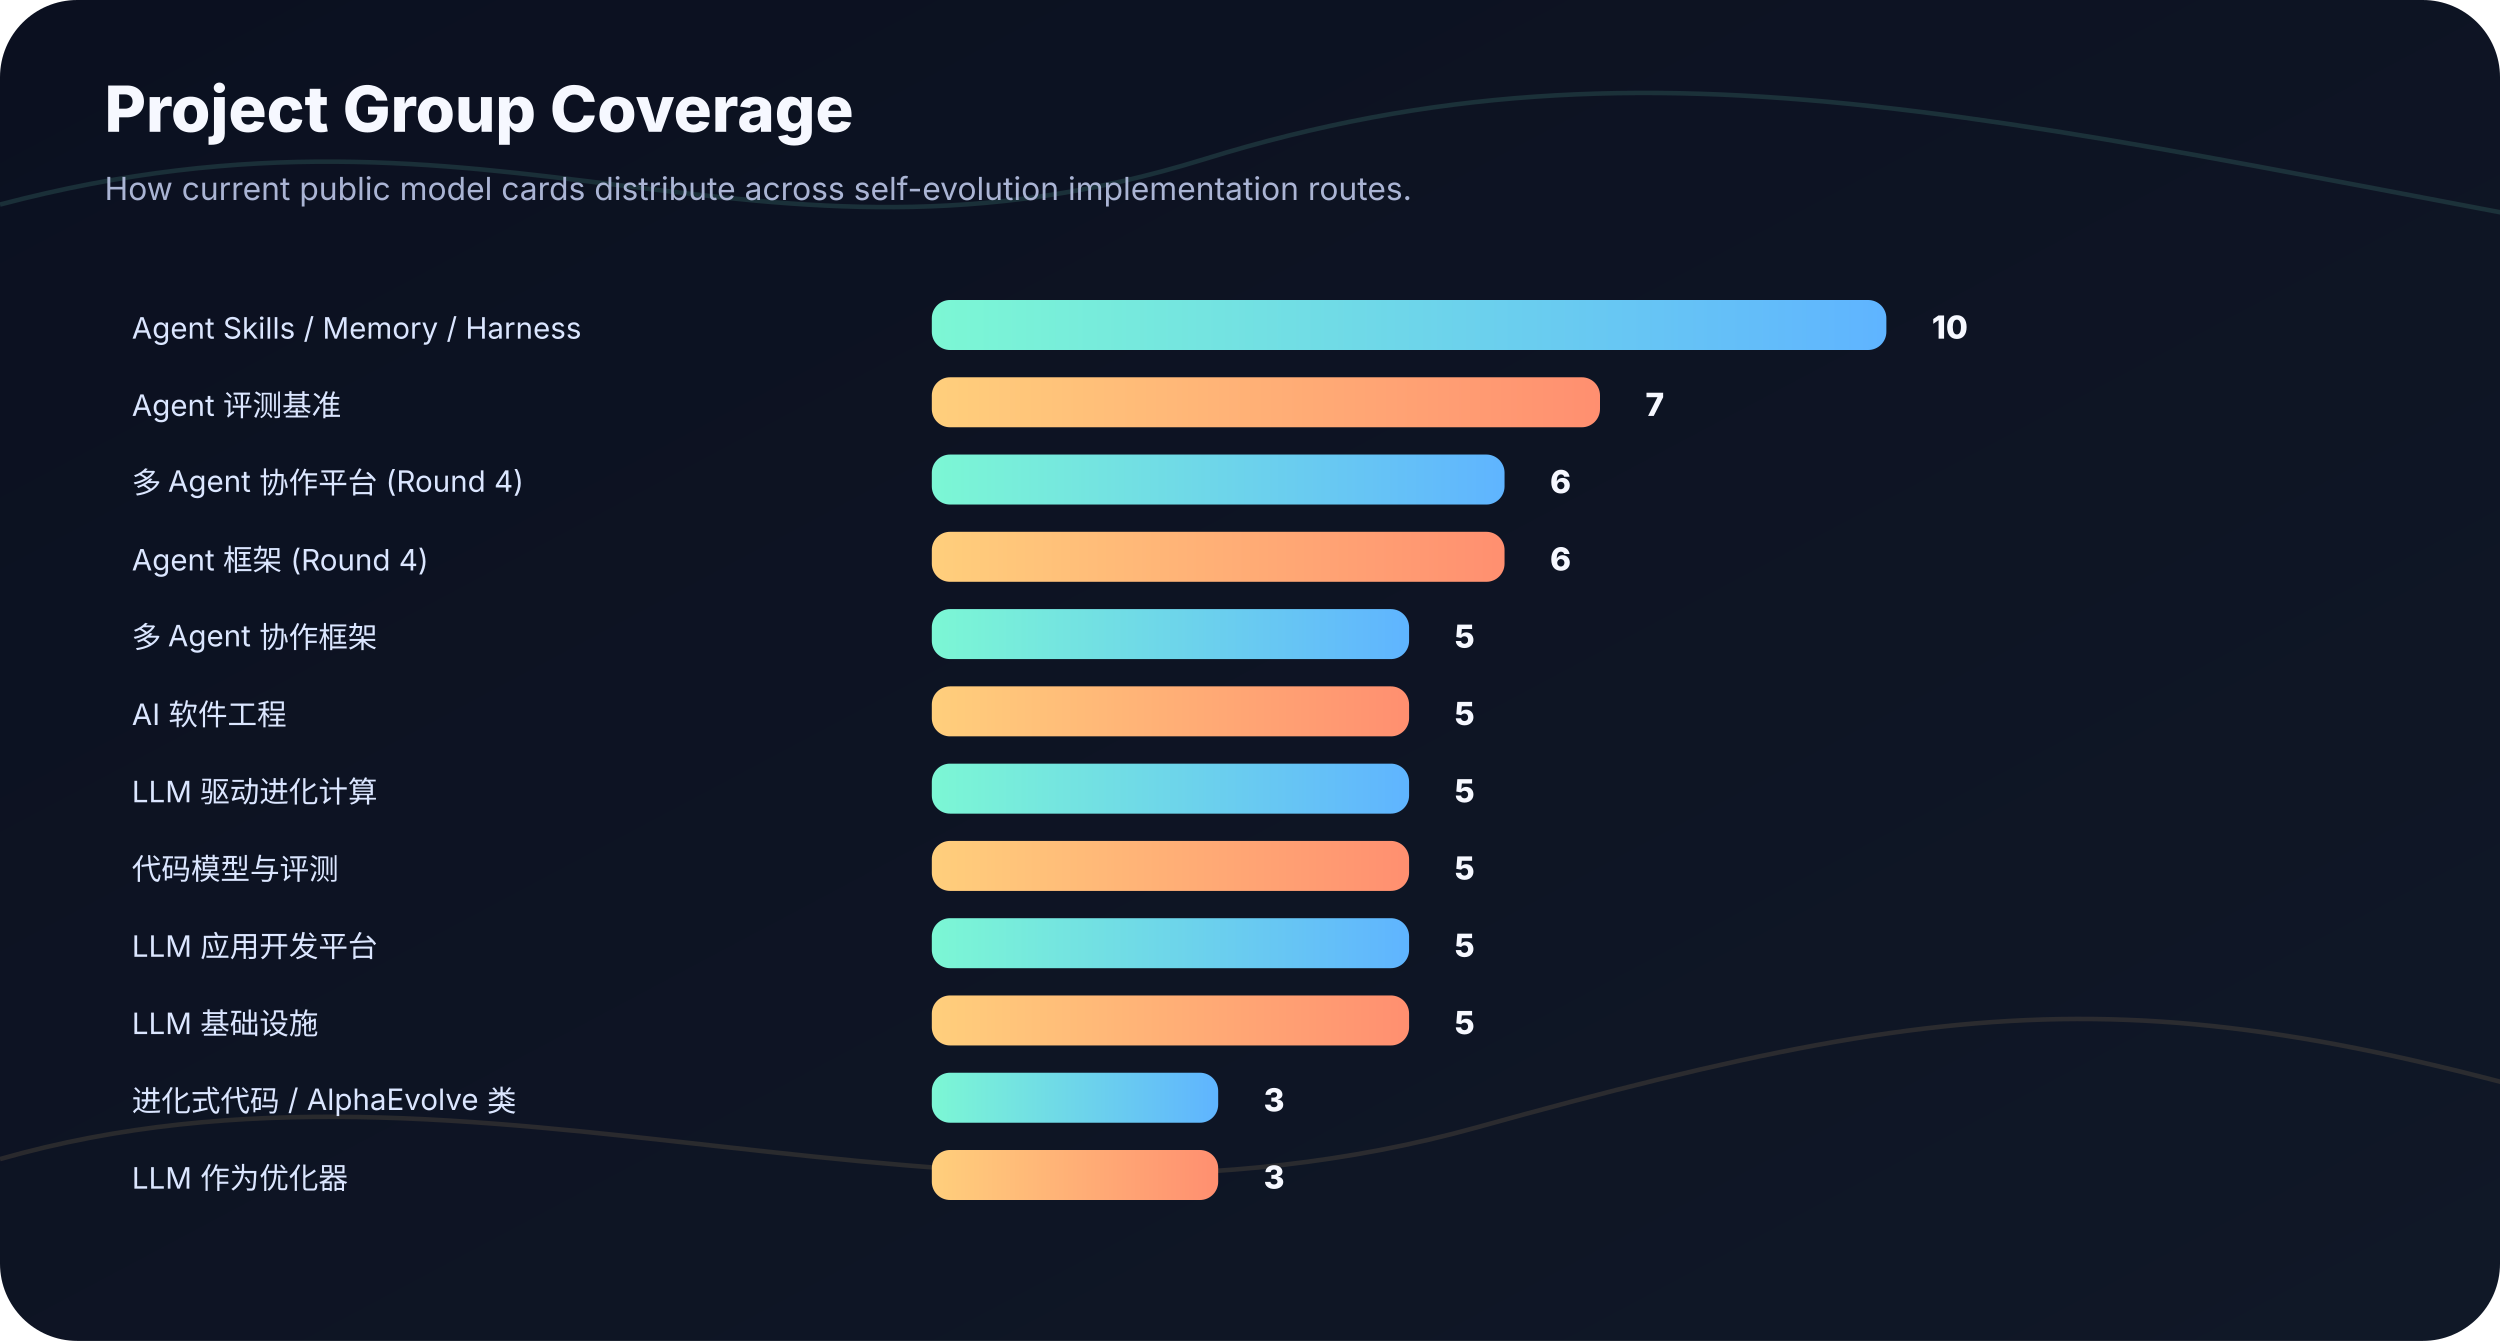
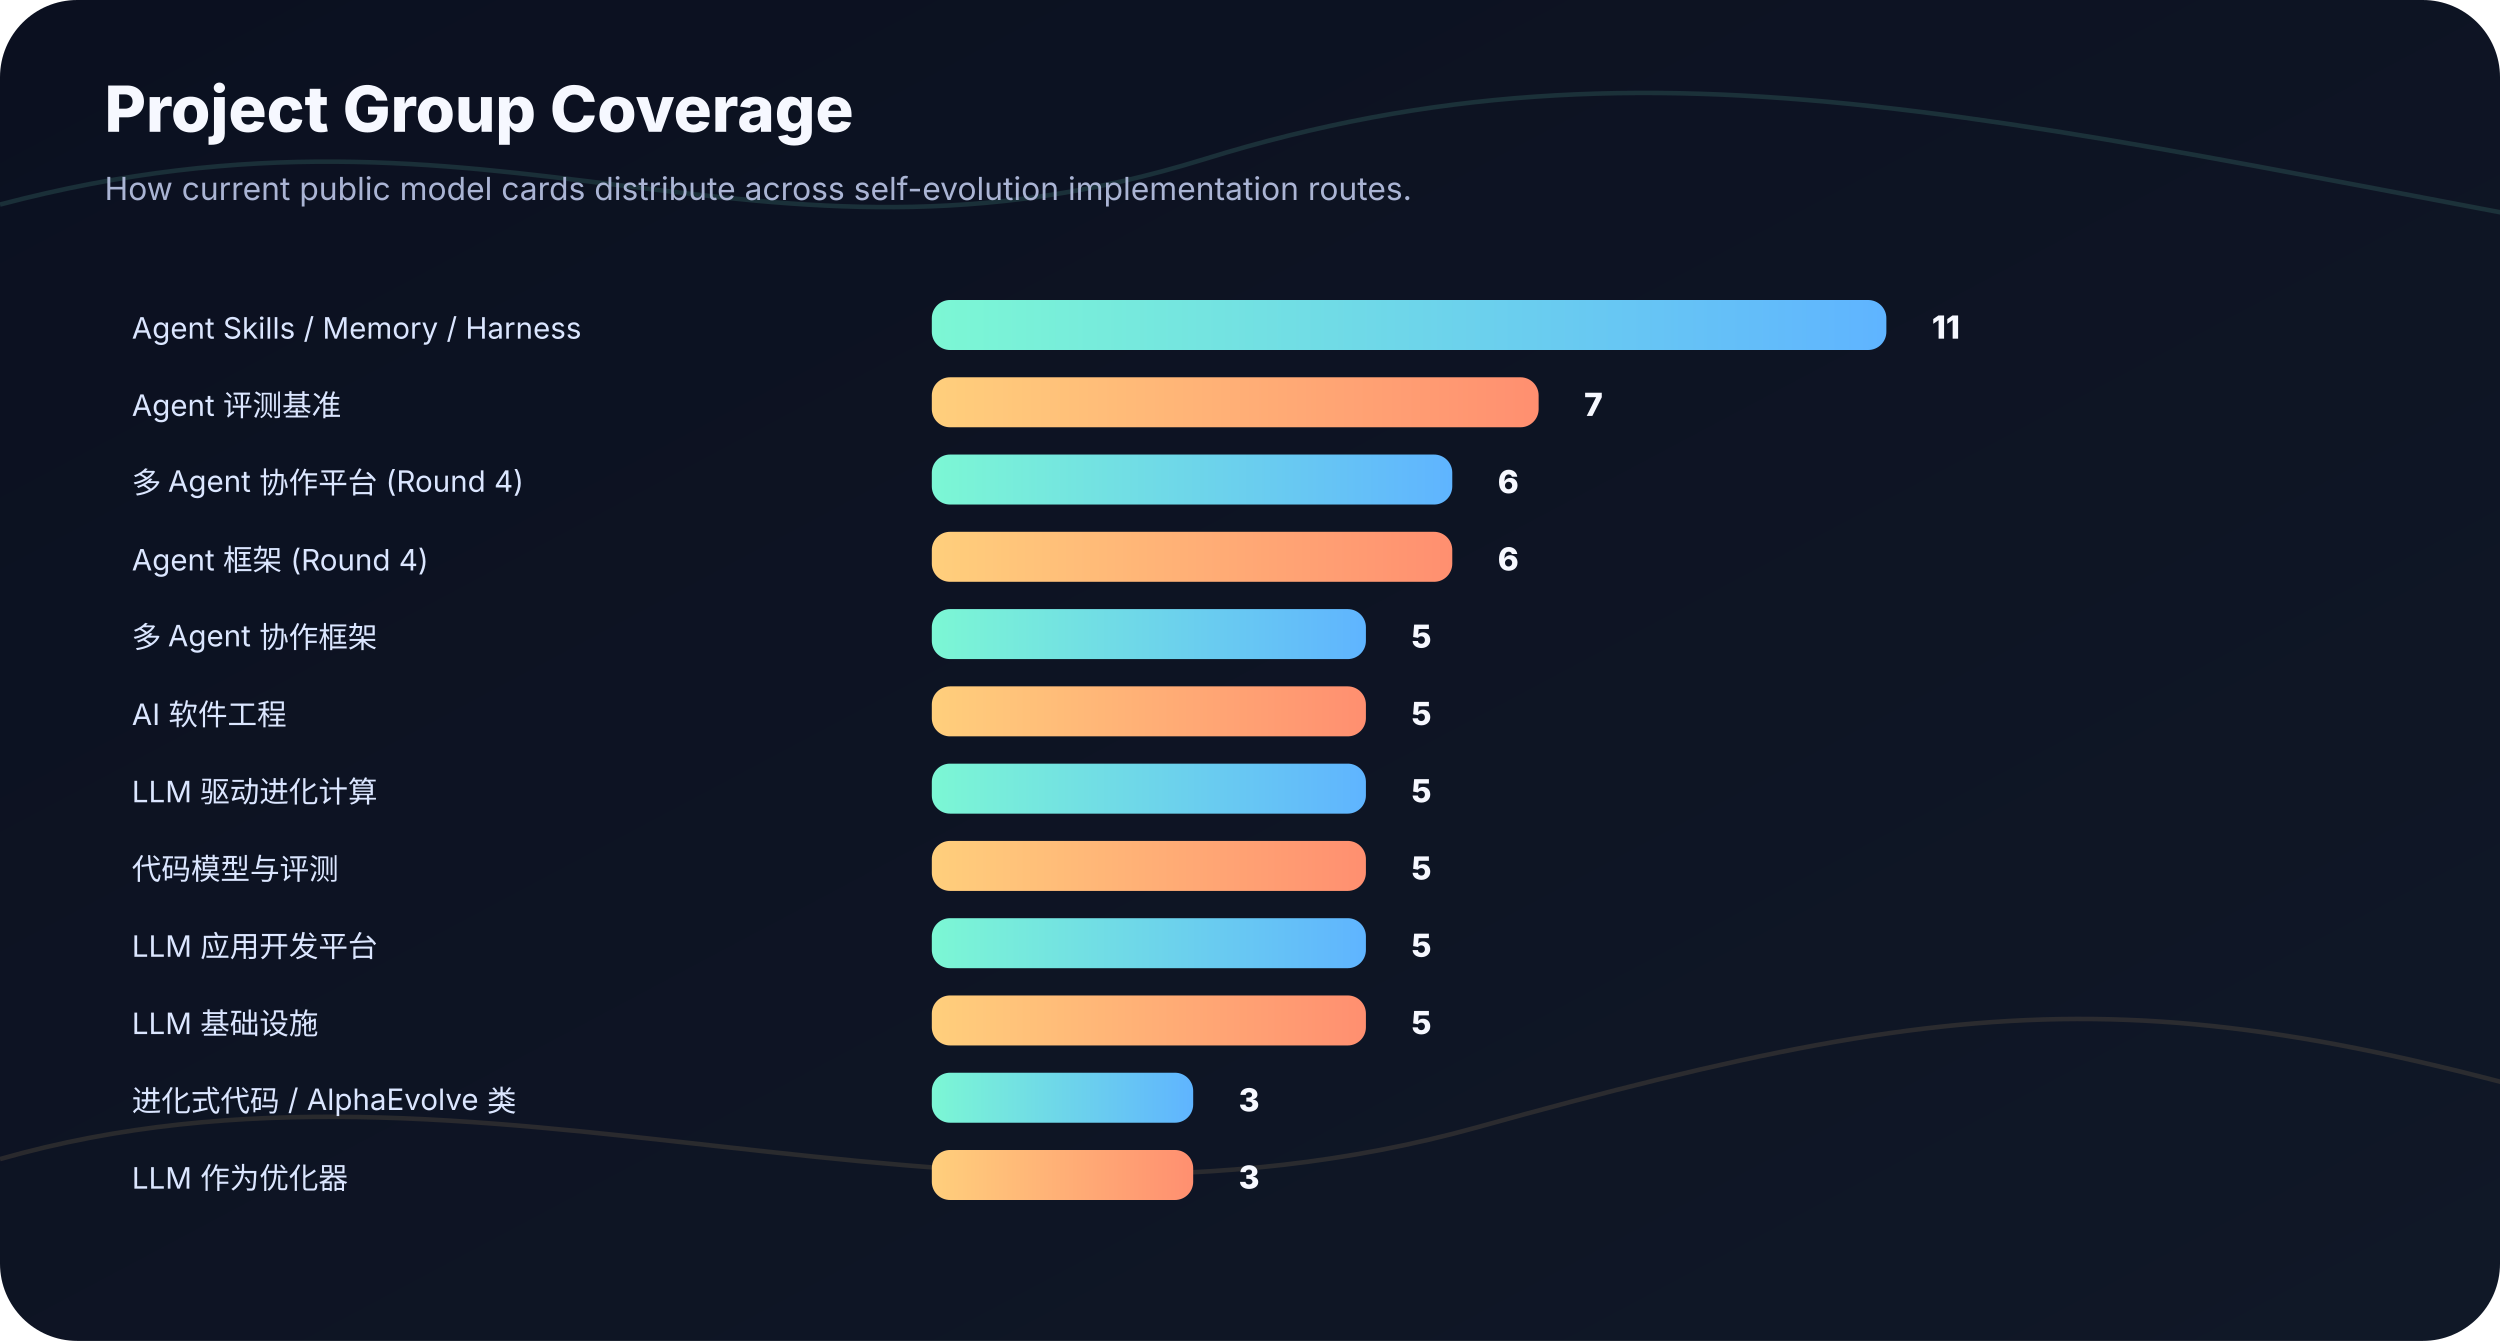
<svg xmlns="http://www.w3.org/2000/svg" width="1100" height="590" viewBox="0 0 1100 590" role="img" aria-labelledby="title desc">
  <defs>
    <linearGradient id="bg" x1="0" x2="1" y1="0" y2="1">
      <stop offset="0" stop-color="#0b1020" />
      <stop offset="1" stop-color="#101827" />
    </linearGradient>
    <linearGradient id="teal" x1="0" x2="1">
      <stop offset="0" stop-color="#7cf7d4" />
      <stop offset="1" stop-color="#5fb4ff" />
    </linearGradient>
    <linearGradient id="amber" x1="0" x2="1">
      <stop offset="0" stop-color="#ffcf7c" />
      <stop offset="1" stop-color="#ff8f70" />
    </linearGradient>
    <filter id="softShadow" x="-20%" y="-20%" width="140%" height="140%">
      <feDropShadow dx="0" dy="12" stdDeviation="18" flood-color="#000000" flood-opacity=".28" />
    </filter>
  </defs>
  <rect width="100%" height="100%" rx="34" fill="url(#bg)" />
  <path d="M0 90 C220 32 330 132 530 70 S890 56 1200 112" fill="none" stroke="#7cf7d4" stroke-opacity=".13" stroke-width="2" />
  <path d="M0 510 C210 450 420 560 650 496 S960 430 1200 505" fill="none" stroke="#ffcf7c" stroke-opacity=".12" stroke-width="2" />
  <text x="46" y="58" font-family="Inter, Arial, sans-serif" font-size="28" font-weight="800" fill="#f6f8ff">Project Group Coverage</text>
  <text x="46" y="88" font-family="Inter, Arial, sans-serif" font-size="14" fill="#aab4d4">How current public model cards distribute across self-evolution implementation routes.</text>
  <text x="58" y="149" font-family="Inter, Arial, sans-serif" font-size="13" fill="#dbe6ff">Agent Skills / Memory / Harness</text>
  <rect x="410" y="132" width="420" height="22" rx="8" fill="url(#teal)" />
-   <text x="850" y="149" font-family="Inter, Arial, sans-serif" font-size="14" font-weight="800" fill="#f6f8ff">10</text>
+   <text x="850" y="149" font-family="Inter, Arial, sans-serif" font-size="14" font-weight="800" fill="#f6f8ff">11</text>
  <text x="58" y="183" font-family="Inter, Arial, sans-serif" font-size="13" fill="#dbe6ff">Agent 评测基准</text>
-   <rect x="410" y="166" width="294" height="22" rx="8" fill="url(#amber)" />
-   <text x="724" y="183" font-family="Inter, Arial, sans-serif" font-size="14" font-weight="800" fill="#f6f8ff">7</text>
+   <rect x="410" y="166" width="267" height="22" rx="8" fill="url(#amber)" />
+   <text x="697" y="183" font-family="Inter, Arial, sans-serif" font-size="14" font-weight="800" fill="#f6f8ff">7</text>
  <text x="58" y="217" font-family="Inter, Arial, sans-serif" font-size="13" fill="#dbe6ff">多 Agent 协作平台 (Round 4)</text>
-   <rect x="410" y="200" width="252" height="22" rx="8" fill="url(#teal)" />
-   <text x="682" y="217" font-family="Inter, Arial, sans-serif" font-size="14" font-weight="800" fill="#f6f8ff">6</text>
+   <rect x="410" y="200" width="229" height="22" rx="8" fill="url(#teal)" />
+   <text x="659" y="217" font-family="Inter, Arial, sans-serif" font-size="14" font-weight="800" fill="#f6f8ff">6</text>
  <text x="58" y="251" font-family="Inter, Arial, sans-serif" font-size="13" fill="#dbe6ff">Agent 框架 (Round 4)</text>
-   <rect x="410" y="234" width="252" height="22" rx="8" fill="url(#amber)" />
-   <text x="682" y="251" font-family="Inter, Arial, sans-serif" font-size="14" font-weight="800" fill="#f6f8ff">6</text>
+   <rect x="410" y="234" width="229" height="22" rx="8" fill="url(#amber)" />
+   <text x="659" y="251" font-family="Inter, Arial, sans-serif" font-size="14" font-weight="800" fill="#f6f8ff">6</text>
  <text x="58" y="285" font-family="Inter, Arial, sans-serif" font-size="13" fill="#dbe6ff">多 Agent 协作框架</text>
-   <rect x="410" y="268" width="210" height="22" rx="8" fill="url(#teal)" />
-   <text x="640" y="285" font-family="Inter, Arial, sans-serif" font-size="14" font-weight="800" fill="#f6f8ff">5</text>
+   <rect x="410" y="268" width="191" height="22" rx="8" fill="url(#teal)" />
+   <text x="621" y="285" font-family="Inter, Arial, sans-serif" font-size="14" font-weight="800" fill="#f6f8ff">5</text>
  <text x="58" y="319" font-family="Inter, Arial, sans-serif" font-size="13" fill="#dbe6ff">AI 软件工程</text>
-   <rect x="410" y="302" width="210" height="22" rx="8" fill="url(#amber)" />
-   <text x="640" y="319" font-family="Inter, Arial, sans-serif" font-size="14" font-weight="800" fill="#f6f8ff">5</text>
+   <rect x="410" y="302" width="191" height="22" rx="8" fill="url(#amber)" />
+   <text x="621" y="319" font-family="Inter, Arial, sans-serif" font-size="14" font-weight="800" fill="#f6f8ff">5</text>
  <text x="58" y="353" font-family="Inter, Arial, sans-serif" font-size="13" fill="#dbe6ff">LLM 驱动进化计算</text>
-   <rect x="410" y="336" width="210" height="22" rx="8" fill="url(#teal)" />
-   <text x="640" y="353" font-family="Inter, Arial, sans-serif" font-size="14" font-weight="800" fill="#f6f8ff">5</text>
+   <rect x="410" y="336" width="191" height="22" rx="8" fill="url(#teal)" />
+   <text x="621" y="353" font-family="Inter, Arial, sans-serif" font-size="14" font-weight="800" fill="#f6f8ff">5</text>
  <text x="58" y="387" font-family="Inter, Arial, sans-serif" font-size="13" fill="#dbe6ff">代码模型与评测</text>
-   <rect x="410" y="370" width="210" height="22" rx="8" fill="url(#amber)" />
-   <text x="640" y="387" font-family="Inter, Arial, sans-serif" font-size="14" font-weight="800" fill="#f6f8ff">5</text>
+   <rect x="410" y="370" width="191" height="22" rx="8" fill="url(#amber)" />
+   <text x="621" y="387" font-family="Inter, Arial, sans-serif" font-size="14" font-weight="800" fill="#f6f8ff">5</text>
  <text x="58" y="421" font-family="Inter, Arial, sans-serif" font-size="13" fill="#dbe6ff">LLM 应用开发平台</text>
-   <rect x="410" y="404" width="210" height="22" rx="8" fill="url(#teal)" />
-   <text x="640" y="421" font-family="Inter, Arial, sans-serif" font-size="14" font-weight="800" fill="#f6f8ff">5</text>
+   <rect x="410" y="404" width="191" height="22" rx="8" fill="url(#teal)" />
+   <text x="621" y="421" font-family="Inter, Arial, sans-serif" font-size="14" font-weight="800" fill="#f6f8ff">5</text>
  <text x="58" y="455" font-family="Inter, Arial, sans-serif" font-size="13" fill="#dbe6ff">LLM 基础设施</text>
-   <rect x="410" y="438" width="210" height="22" rx="8" fill="url(#amber)" />
-   <text x="640" y="455" font-family="Inter, Arial, sans-serif" font-size="14" font-weight="800" fill="#f6f8ff">5</text>
+   <rect x="410" y="438" width="191" height="22" rx="8" fill="url(#amber)" />
+   <text x="621" y="455" font-family="Inter, Arial, sans-serif" font-size="14" font-weight="800" fill="#f6f8ff">5</text>
  <text x="58" y="489" font-family="Inter, Arial, sans-serif" font-size="13" fill="#dbe6ff">进化式代码 / AlphaEvolve 类</text>
-   <rect x="410" y="472" width="126" height="22" rx="8" fill="url(#teal)" />
-   <text x="556" y="489" font-family="Inter, Arial, sans-serif" font-size="14" font-weight="800" fill="#f6f8ff">3</text>
+   <rect x="410" y="472" width="115" height="22" rx="8" fill="url(#teal)" />
+   <text x="545" y="489" font-family="Inter, Arial, sans-serif" font-size="14" font-weight="800" fill="#f6f8ff">3</text>
  <text x="58" y="523" font-family="Inter, Arial, sans-serif" font-size="13" fill="#dbe6ff">LLM 作为优化器</text>
-   <rect x="410" y="506" width="126" height="22" rx="8" fill="url(#amber)" />
-   <text x="556" y="523" font-family="Inter, Arial, sans-serif" font-size="14" font-weight="800" fill="#f6f8ff">3</text>
+   <rect x="410" y="506" width="115" height="22" rx="8" fill="url(#amber)" />
+   <text x="545" y="523" font-family="Inter, Arial, sans-serif" font-size="14" font-weight="800" fill="#f6f8ff">3</text>
</svg>
